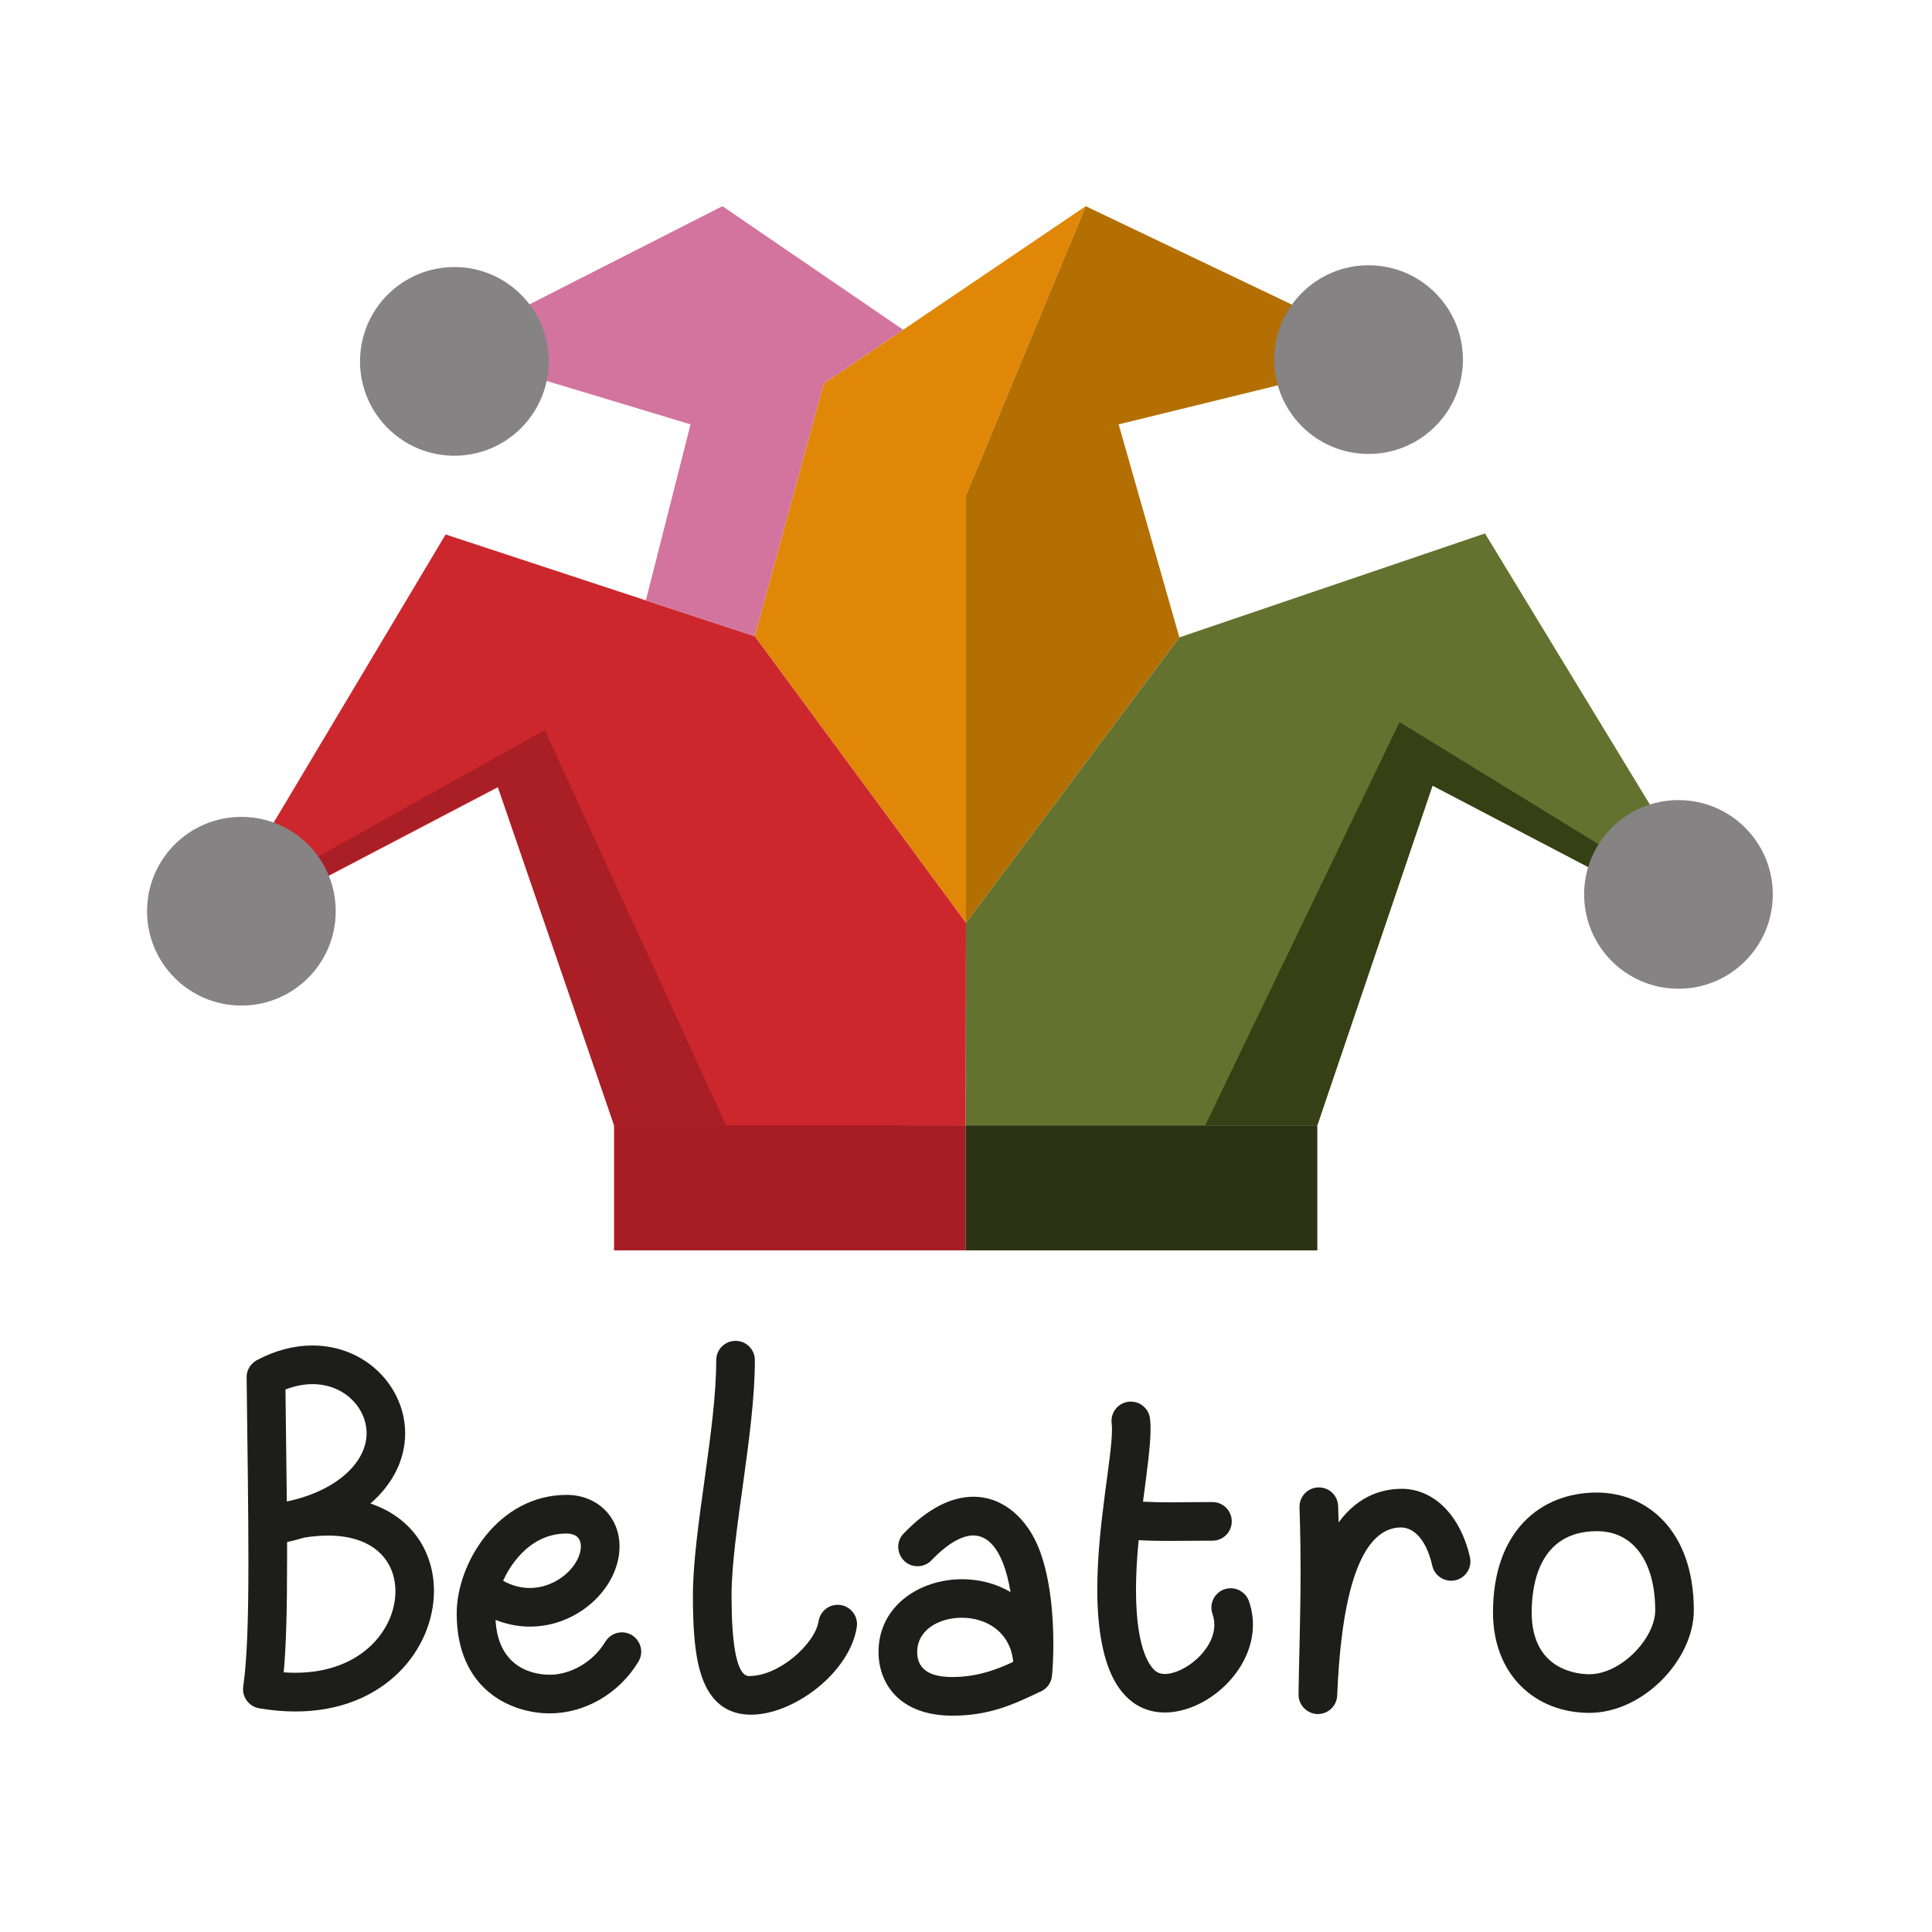
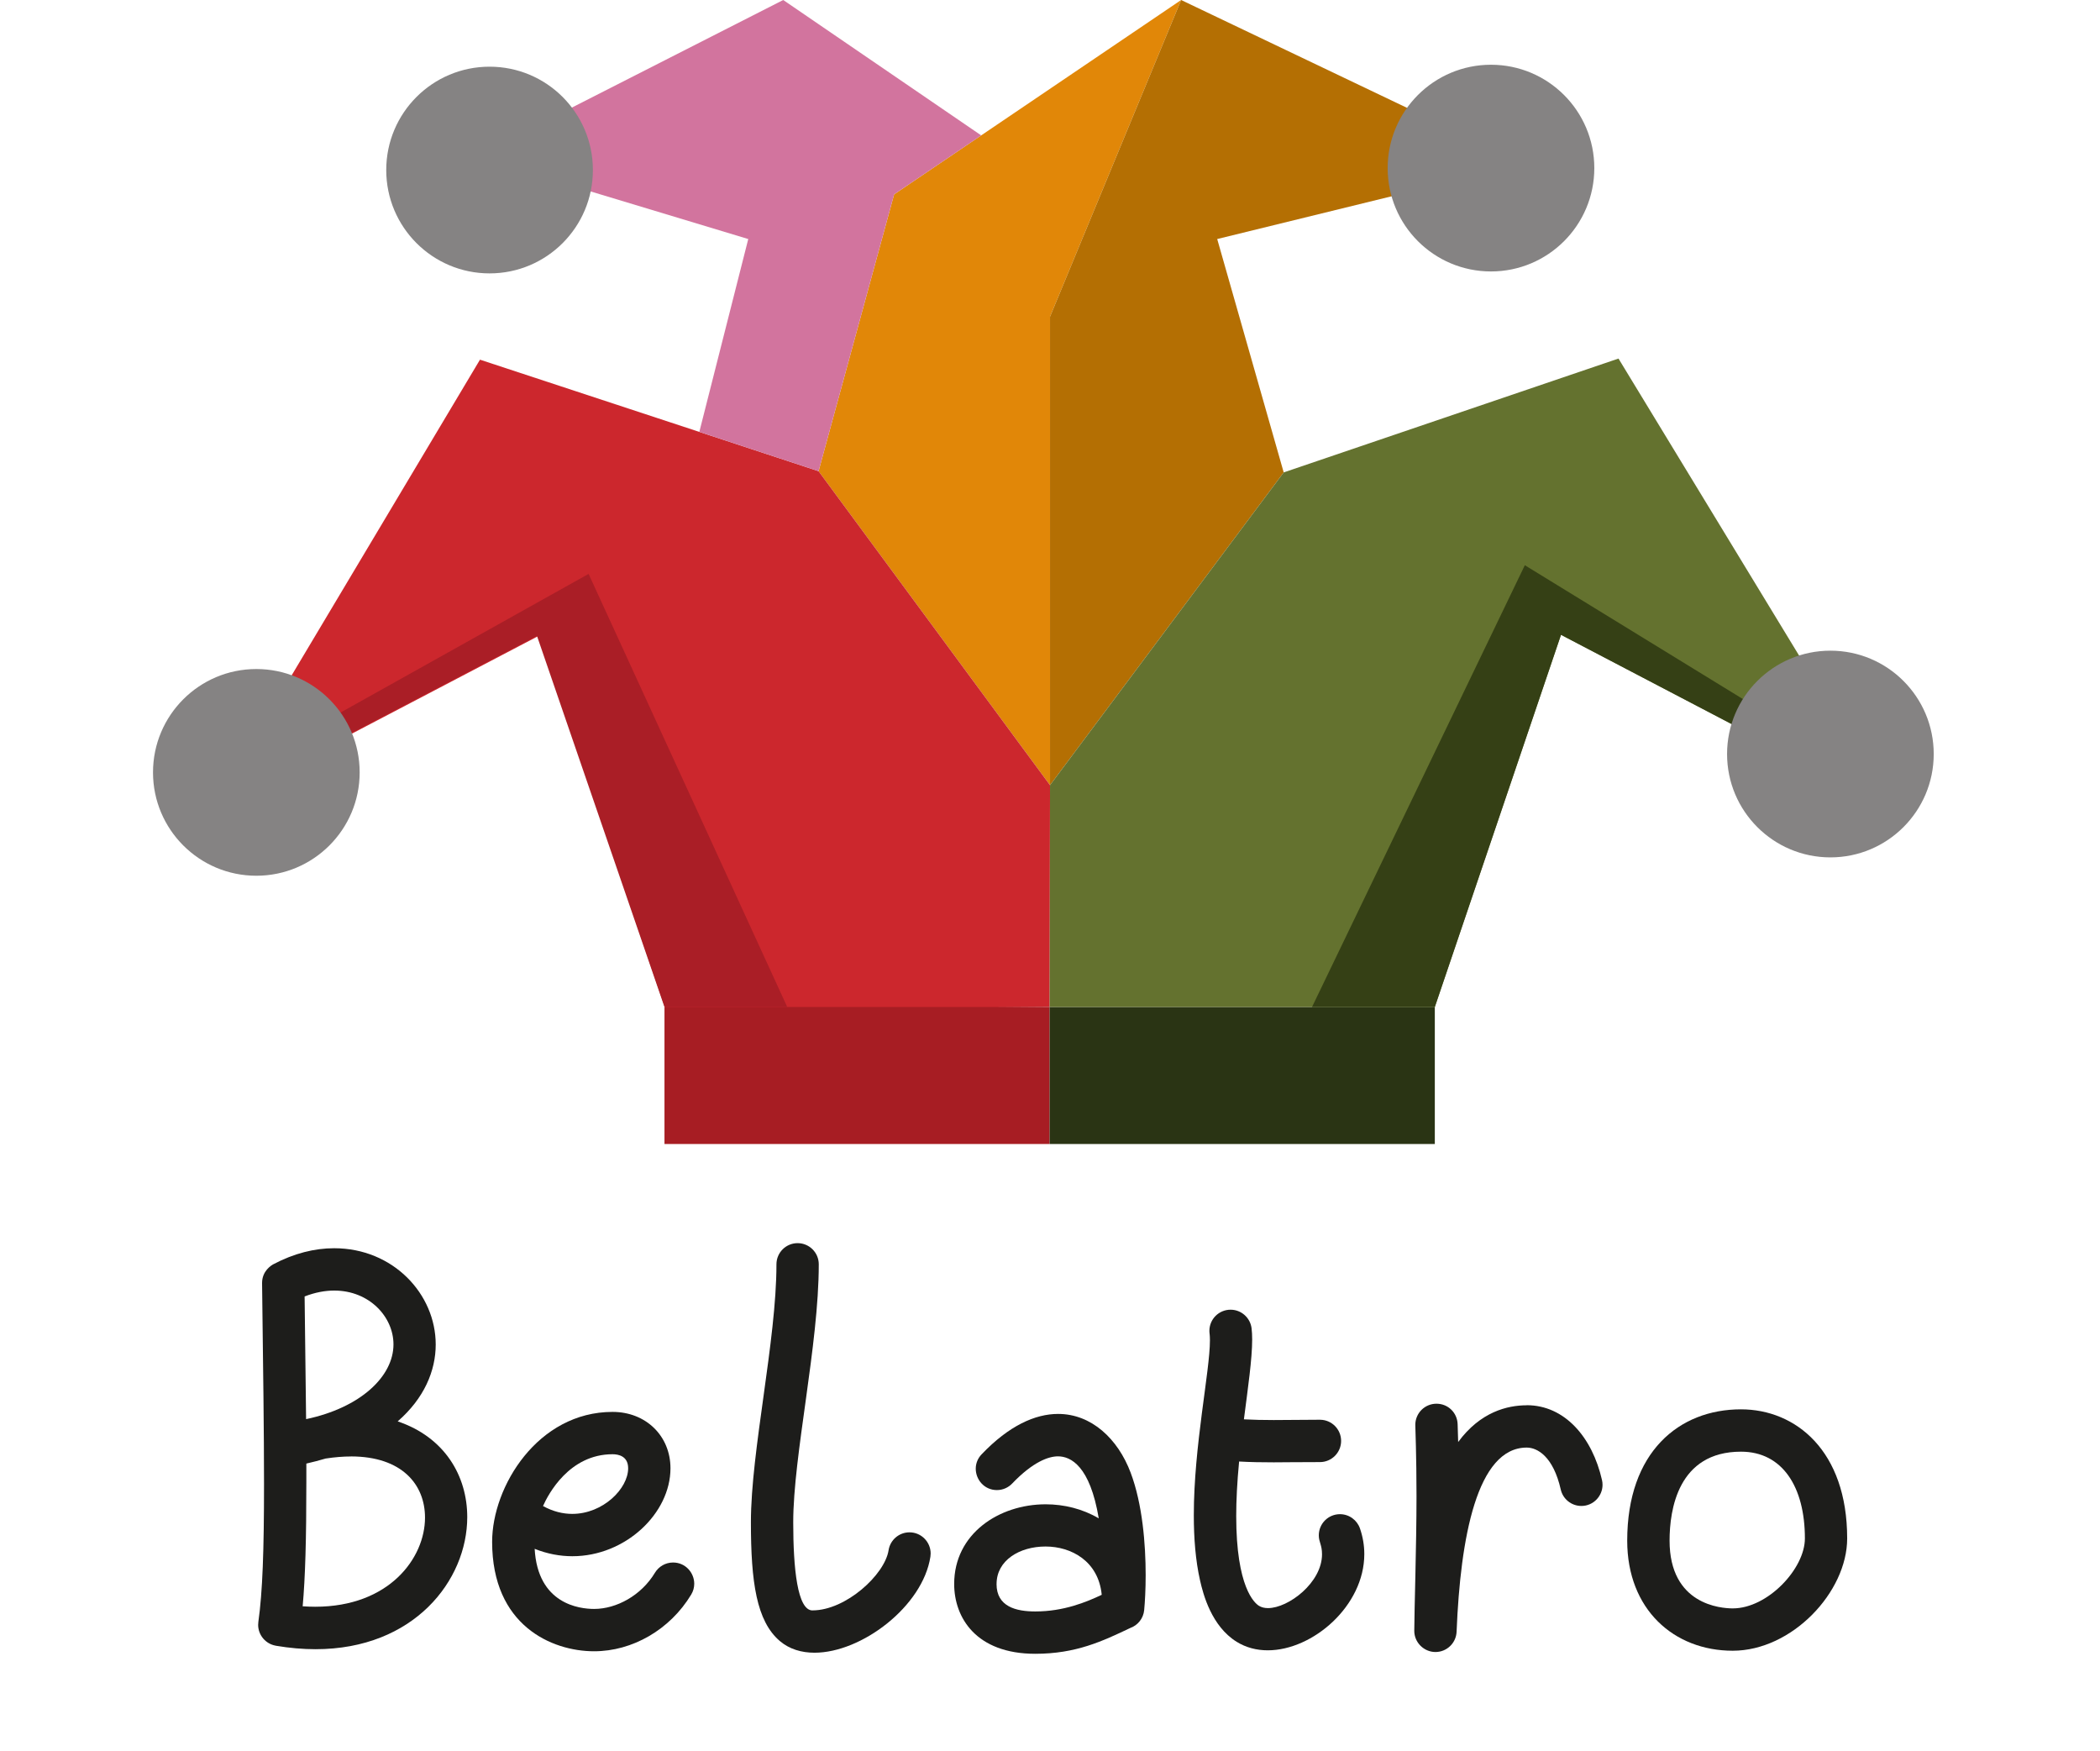
- <svg xmlns="http://www.w3.org/2000/svg" id="Vector" viewBox="0 0 512 512">
+ <svg xmlns="http://www.w3.org/2000/svg" id="Vector" viewBox="0 0 508.09 423.4">
  <defs>
    <style>
      .cls-1 {
        fill: #1d1d1b;
      }

      .cls-2 {
        fill: #a71d23;
      }

      .cls-3 {
        fill: #64722f;
      }

      .cls-4 {
        fill: #b46f03;
      }

      .cls-5 {
        fill: none;
      }

      .cls-6 {
        fill: #354015;
      }

      .cls-7 {
        fill: #2a3414;
      }

      .cls-8 {
        fill: #858383;
      }

      .cls-9 {
        fill: #cc272d;
      }

      .cls-10 {
        fill: #aa1e26;
      }

      .cls-11 {
        fill: #d2749e;
      }

      .cls-12 {
        fill: #e18708;
      }
    </style>
  </defs>
  <g id="Actual_things" data-name="Actual things">
-     <polygon class="cls-12" points="256 244.56 200.01 168.61 218.28 101.65 287.72 54.64 256 131.24 256 244.56" />
-     <polygon class="cls-4" points="364.36 95.82 347.72 83.28 287.72 54.64 256 131.24 256 244.56 312.54 168.91 296.45 112.46 364.36 95.82" />
-     <polygon class="cls-9" points="255.91 298.22 256 244.56 200.01 168.61 118.09 141.64 58.36 241.73 80.69 235.46 132.27 208.46 163.03 298.92 255.91 298.22" />
-     <polygon class="cls-11" points="171.16 159.11 200.01 168.61 218.28 101.65 239.35 87.39 191.45 54.64 114.81 93.64 139.63 99.37 183 112.46 171.16 159.11" />
-     <rect class="cls-2" x="162.73" y="298.22" width="93.19" height="33.14" />
-     <rect class="cls-7" x="255.91" y="298.22" width="93.19" height="33.14" />
-     <polygon class="cls-3" points="255.91 298.22 256 244.56 312.54 168.91 393.54 141.37 441.81 220.73 444.81 242.28 379.63 208.19 349.1 298.22 255.91 298.22" />
-     <polygon class="cls-10" points="57.97 241.73 144.36 193.46 192.43 298.22 162.73 298.22 131.88 208.46 80.3 235.46 57.97 241.73" />
-     <polygon class="cls-6" points="444.07 236.26 370.89 191.36 319.4 298.22 349.1 298.22 379.63 208.19 444.81 242.28 444.07 236.26" />
+     <polygon class="cls-12" points="254.05 189.92 198.05 113.97 216.33 47.01 285.77 0 254.05 76.6 254.05 189.92" />
+     <polygon class="cls-4" points="362.4 41.18 345.77 28.64 285.77 0 254.05 76.6 254.05 189.92 310.59 114.27 294.5 57.82 362.4 41.18" />
+     <polygon class="cls-9" points="253.96 243.58 254.05 189.92 198.05 113.97 116.13 87 56.4 187.09 78.73 180.82 130.31 153.82 161.08 244.28 253.96 243.58" />
+     <polygon class="cls-11" points="169.2 104.47 198.05 113.97 216.33 47.01 237.4 32.75 189.5 0 112.86 39 137.68 44.73 181.04 57.82 169.2 104.47" />
+     <rect class="cls-2" x="160.77" y="243.58" width="93.19" height="33.14" />
+     <rect class="cls-7" x="253.96" y="243.58" width="93.19" height="33.14" />
+     <polygon class="cls-3" points="253.96 243.58 254.05 189.92 310.59 114.27 391.59 86.73 439.86 166.09 442.86 187.64 377.68 153.55 347.15 243.58 253.96 243.58" />
+     <polygon class="cls-10" points="56.02 187.09 142.41 138.82 190.47 243.58 160.77 243.58 129.92 153.82 78.34 180.82 56.02 187.09" />
+     <polygon class="cls-6" points="442.11 181.62 368.93 136.72 317.44 243.58 347.15 243.58 377.68 153.55 442.86 187.64 442.11 181.62" />
  </g>
  <g id="Balls">
-     <circle class="cls-8" cx="444.81" cy="237.03" r="25" />
-     <circle class="cls-8" cx="362.69" cy="95.3" r="25" />
-     <circle class="cls-8" cx="120.41" cy="95.77" r="25" />
-     <circle class="cls-8" cx="63.97" cy="241.48" r="25" />
+     <circle class="cls-8" cx="442.86" cy="182.39" r="25" />
+     <circle class="cls-8" cx="360.74" cy="40.66" r="25" />
+     <circle class="cls-8" cx="118.45" cy="41.13" r="25" />
+     <circle class="cls-8" cx="62.02" cy="186.83" r="25" />
    <g>
-       <rect class="cls-5" x="1.95" y="351.81" width="508.09" height="105.55" />
-       <path class="cls-1" d="M68.67,452.71c-2.45-.42-4.26-2.56-4.26-5.04,0-.24.02-.48.05-.73,1.02-7.22,1.37-17.33,1.37-33.38,0-12.25-.21-27.97-.47-48.52,0-.02,0-.05,0-.07,0-2.92,2.26-4.27,2.72-4.52,4.98-2.64,9.98-3.88,14.71-3.88,14.26,0,24.58,11.05,24.58,23.29,0,6.34-2.77,13-9.2,18.59,11.4,3.85,16.83,13.22,16.83,23.15,0,15.3-12.88,31.96-36.72,31.96-3.03,0-6.23-.27-9.61-.84ZM86.88,406.95c-1.86,0-3.9.16-6.13.5-1.49.44-3.05.85-4.67,1.22,0,1.57,0,3.08,0,4.54,0,13.84-.26,22.98-.89,29.98,1.04.07,2.05.11,3.03.11,17.92,0,26.57-11.79,26.57-21.56,0-7.99-5.57-14.8-17.93-14.8ZM75.65,368.22c.18,13.85.28,21.62.36,29.69,13.13-2.76,21.14-10.31,21.14-18.08,0-6.66-5.84-13.02-14.33-13.02-2.22,0-4.63.44-7.16,1.42Z" />
-       <path class="cls-1" d="M121.03,427.6c0-13.43,11.07-31.44,29.14-31.44,8.05,0,14.01,5.8,14.01,13.64,0,10.91-10.9,21.27-23.74,21.27-2.97,0-6.05-.56-9.12-1.79.74,13.36,10.82,14.54,14.39,14.54,5.39,0,11.39-3.24,14.71-8.75.9-1.49,2.53-2.48,4.39-2.48,2.99,0,5.12,2.47,5.12,5.14,0,.88-.23,1.78-.74,2.62-5.15,8.53-14.26,13.71-23.49,13.71-10.27,0-24.67-6.27-24.67-26.47ZM133.33,418.93c2.41,1.33,4.81,1.9,7.07,1.9,7.48,0,13.53-6.14,13.53-11.03,0-2.96-2.37-3.4-3.77-3.4-10.5,0-15.58,9.71-16.83,12.53Z" />
-       <path class="cls-1" d="M198.54,444.17c8.05,0,17.49-8.64,18.4-14.55.38-2.45,2.5-4.33,5.06-4.33,2.86,0,5.12,2.34,5.12,5.11,0,.26-.02.53-.06.79-1.85,11.99-16.62,23.22-28.04,23.22-3.16,0-6.07-.86-8.37-2.81-5.67-4.81-7.02-14.28-7.02-28.74,0-17.33,6.18-43.93,6.18-62.4,0-2.83,2.29-5.12,5.12-5.12s5.12,2.29,5.12,5.12c0,19.5-6.18,46.26-6.18,62.4,0,11.18,1.01,21.32,4.66,21.32Z" />
-       <path class="cls-1" d="M232.82,437.78c0-12.16,10.85-19.27,22.14-19.27,4.42,0,8.92,1.09,12.84,3.4-2.12-12.69-6.77-15-9.87-15-2.25,0-6.03,1.3-11.07,6.57-.93.98-2.25,1.59-3.7,1.59-3.06,0-5.12-2.53-5.12-5.17,0-1.22.44-2.46,1.42-3.48,6.62-6.94,12.96-9.77,18.51-9.77,8.09,0,14.47,6.05,17.54,14.19,2.88,7.63,3.64,17.37,3.64,24.8,0,3.48-.17,6.46-.36,8.47-.19,2-1.54,3.67-3.37,4.32-6.67,3.17-13.11,6.24-22.98,6.24-14.35,0-19.62-8.78-19.62-16.89ZM243.06,437.78c0,5.53,4.79,6.65,9.38,6.65,6.85,0,12.35-2.26,16.07-4.03-.79-8.13-7.34-11.68-13.6-11.68s-11.84,3.33-11.84,9.06Z" />
-       <path class="cls-1" d="M310.15,408.36c-2.8,0-5.67-.04-8.4-.2-.49,5.1-.7,9.46-.7,13.19,0,17.22,4.41,21.04,5.51,21.72.6.37,1.34.55,2.17.55,4.96,0,13.08-6.16,13.08-13.02,0-2.31-.78-2.93-.78-4.58,0-2.83,2.29-5.12,5.12-5.12,2.24,0,4.15,1.45,4.84,3.45.72,2.09,1.05,4.17,1.05,6.21,0,12.51-12.45,23.27-23.36,23.27-2.67,0-5.25-.65-7.54-2.07-6.05-3.77-8.06-11.38-8.84-14.83-1.1-4.87-1.51-10.25-1.51-15.75,0-16.87,3.9-34.81,3.9-42.34,0-1.41-.13-1.62-.13-2.28,0-2.83,2.29-5.12,5.12-5.12,2.6,0,4.75,1.94,5.08,4.45.1.8.15,1.72.15,2.75,0,4.71-1.01,11.61-2,19.32,2.25.12,4.74.17,7.22.17.1,0,8.03-.07,10.62-.07.27,0,.49,0,.62,0,2.8.03,5.06,2.31,5.06,5.12s-2.29,5.12-5.12,5.12c-4.02,0-11.07.06-11.18.06Z" />
-       <path class="cls-1" d="M371.33,394.54c9.22,0,15.87,7.77,18.22,18.11.09.38.13.77.13,1.14,0,2.75-2.23,5.12-5.12,5.12-2.43,0-4.48-1.7-4.99-3.98-1.8-7.95-5.63-10.14-8.23-10.14-12.02,0-16.05,21.71-16.97,44.54-.11,2.73-2.36,4.91-5.12,4.91s-5.12-2.29-5.12-5.12c0-4.63.54-20.56.54-32.6,0-9.79-.29-16.72-.29-17.22,0-2.83,2.29-5.12,5.12-5.12s5.03,2.2,5.12,4.95c.05,1.48.09,2.92.13,4.32,5.37-7.31,11.93-8.89,16.6-8.89Z" />
-       <path class="cls-1" d="M421.19,453.93c-14.22,0-25.53-9.98-25.53-26.63,0-21.41,12.51-31.76,27.52-31.76,13.23,0,25.7,10,25.7,31.23,0,12.99-13.37,27.16-27.7,27.16ZM421.19,443.69c8.46,0,17.46-9.59,17.46-16.92,0-12.47-5.44-20.99-15.46-20.99-15.27,0-17.28,14.1-17.28,21.52,0,15.5,12.42,16.39,15.29,16.39Z" />
+       <rect class="cls-5" y="297.17" width="508.09" height="105.55" />
+       <path class="cls-1" d="M66.72,398.07c-2.45-.42-4.26-2.56-4.26-5.04,0-.24.02-.48.05-.73,1.02-7.22,1.37-17.33,1.37-33.38,0-12.25-.21-27.97-.47-48.52,0-.02,0-.05,0-.07,0-2.92,2.26-4.27,2.72-4.52,4.98-2.64,9.98-3.88,14.71-3.88,14.26,0,24.58,11.05,24.58,23.29,0,6.34-2.77,13-9.2,18.59,11.4,3.85,16.83,13.22,16.83,23.15,0,15.3-12.88,31.96-36.72,31.96-3.03,0-6.23-.27-9.61-.84ZM84.92,352.3c-1.86,0-3.9.16-6.13.5-1.49.44-3.05.85-4.67,1.22,0,1.57,0,3.08,0,4.54,0,13.84-.26,22.98-.89,29.98,1.04.07,2.05.11,3.03.11,17.92,0,26.57-11.79,26.57-21.56,0-7.99-5.57-14.8-17.93-14.8ZM73.7,313.58c.18,13.85.28,21.62.36,29.69,13.13-2.76,21.14-10.31,21.14-18.08,0-6.66-5.84-13.02-14.33-13.02-2.22,0-4.63.44-7.16,1.42Z" />
+       <path class="cls-1" d="M119.07,372.96c0-13.43,11.07-31.44,29.14-31.44,8.05,0,14.01,5.8,14.01,13.64,0,10.91-10.9,21.27-23.74,21.27-2.97,0-6.05-.56-9.12-1.79.74,13.36,10.82,14.54,14.39,14.54,5.39,0,11.39-3.24,14.71-8.75.9-1.49,2.53-2.48,4.39-2.48,2.99,0,5.12,2.47,5.12,5.14,0,.88-.23,1.78-.74,2.62-5.15,8.53-14.26,13.71-23.49,13.71-10.27,0-24.67-6.27-24.67-26.47ZM131.38,364.29c2.41,1.33,4.81,1.9,7.07,1.9,7.48,0,13.53-6.14,13.53-11.03,0-2.96-2.37-3.4-3.77-3.4-10.5,0-15.58,9.71-16.83,12.53Z" />
+       <path class="cls-1" d="M196.59,389.53c8.05,0,17.49-8.64,18.4-14.55.38-2.45,2.5-4.33,5.06-4.33,2.86,0,5.12,2.34,5.12,5.11,0,.26-.02.53-.06.79-1.85,11.99-16.62,23.22-28.04,23.22-3.16,0-6.07-.86-8.37-2.81-5.67-4.81-7.02-14.28-7.02-28.74,0-17.33,6.18-43.93,6.18-62.4,0-2.83,2.29-5.12,5.12-5.12s5.12,2.29,5.12,5.12c0,19.5-6.18,46.26-6.18,62.4,0,11.18,1.01,21.32,4.66,21.32Z" />
+       <path class="cls-1" d="M230.86,383.14c0-12.16,10.85-19.27,22.14-19.27,4.42,0,8.92,1.09,12.84,3.4-2.12-12.69-6.77-15-9.87-15-2.25,0-6.03,1.3-11.07,6.57-.93.98-2.25,1.59-3.7,1.59-3.06,0-5.12-2.53-5.12-5.17,0-1.22.44-2.46,1.42-3.48,6.62-6.94,12.96-9.77,18.51-9.77,8.09,0,14.47,6.05,17.54,14.19,2.88,7.63,3.64,17.37,3.64,24.8,0,3.48-.17,6.46-.36,8.47-.19,2-1.54,3.67-3.37,4.32-6.67,3.17-13.11,6.24-22.98,6.24-14.35,0-19.62-8.78-19.62-16.89ZM241.11,383.14c0,5.53,4.79,6.65,9.38,6.65,6.85,0,12.35-2.26,16.07-4.03-.79-8.13-7.34-11.68-13.6-11.68s-11.84,3.33-11.84,9.06Z" />
+       <path class="cls-1" d="M308.2,353.72c-2.8,0-5.67-.04-8.4-.2-.49,5.1-.7,9.46-.7,13.19,0,17.22,4.41,21.04,5.51,21.72.6.37,1.34.55,2.17.55,4.96,0,13.08-6.16,13.08-13.02,0-2.31-.78-2.93-.78-4.58,0-2.83,2.29-5.12,5.12-5.12,2.24,0,4.15,1.45,4.84,3.45.72,2.09,1.05,4.17,1.05,6.21,0,12.51-12.45,23.27-23.36,23.27-2.67,0-5.25-.65-7.54-2.07-6.05-3.77-8.06-11.38-8.84-14.83-1.1-4.87-1.51-10.25-1.51-15.75,0-16.87,3.9-34.81,3.9-42.34,0-1.41-.13-1.62-.13-2.28,0-2.83,2.29-5.12,5.12-5.12,2.6,0,4.75,1.94,5.08,4.45.1.8.15,1.72.15,2.75,0,4.71-1.01,11.61-2,19.32,2.25.12,4.74.17,7.22.17.1,0,8.03-.07,10.62-.07.27,0,.49,0,.62,0,2.8.03,5.06,2.31,5.06,5.12s-2.29,5.12-5.12,5.12c-4.02,0-11.07.06-11.18.06Z" />
+       <path class="cls-1" d="M369.38,339.9c9.22,0,15.87,7.77,18.22,18.11.09.38.13.77.13,1.14,0,2.75-2.23,5.12-5.12,5.12-2.43,0-4.48-1.7-4.99-3.98-1.8-7.95-5.63-10.14-8.23-10.14-12.02,0-16.05,21.71-16.97,44.54-.11,2.73-2.36,4.91-5.12,4.91s-5.12-2.29-5.12-5.12c0-4.63.54-20.56.54-32.6,0-9.79-.29-16.72-.29-17.22,0-2.83,2.29-5.12,5.12-5.12s5.03,2.2,5.12,4.95c.05,1.48.09,2.92.13,4.32,5.37-7.31,11.93-8.89,16.6-8.89Z" />
+       <path class="cls-1" d="M419.23,399.29c-14.22,0-25.53-9.98-25.53-26.63,0-21.41,12.51-31.76,27.52-31.76,13.23,0,25.7,10,25.7,31.23,0,12.99-13.37,27.16-27.7,27.16ZM419.23,389.05c8.46,0,17.46-9.59,17.46-16.92,0-12.47-5.44-20.99-15.46-20.99-15.27,0-17.28,14.1-17.28,21.52,0,15.5,12.42,16.39,15.29,16.39Z" />
    </g>
  </g>
</svg>
